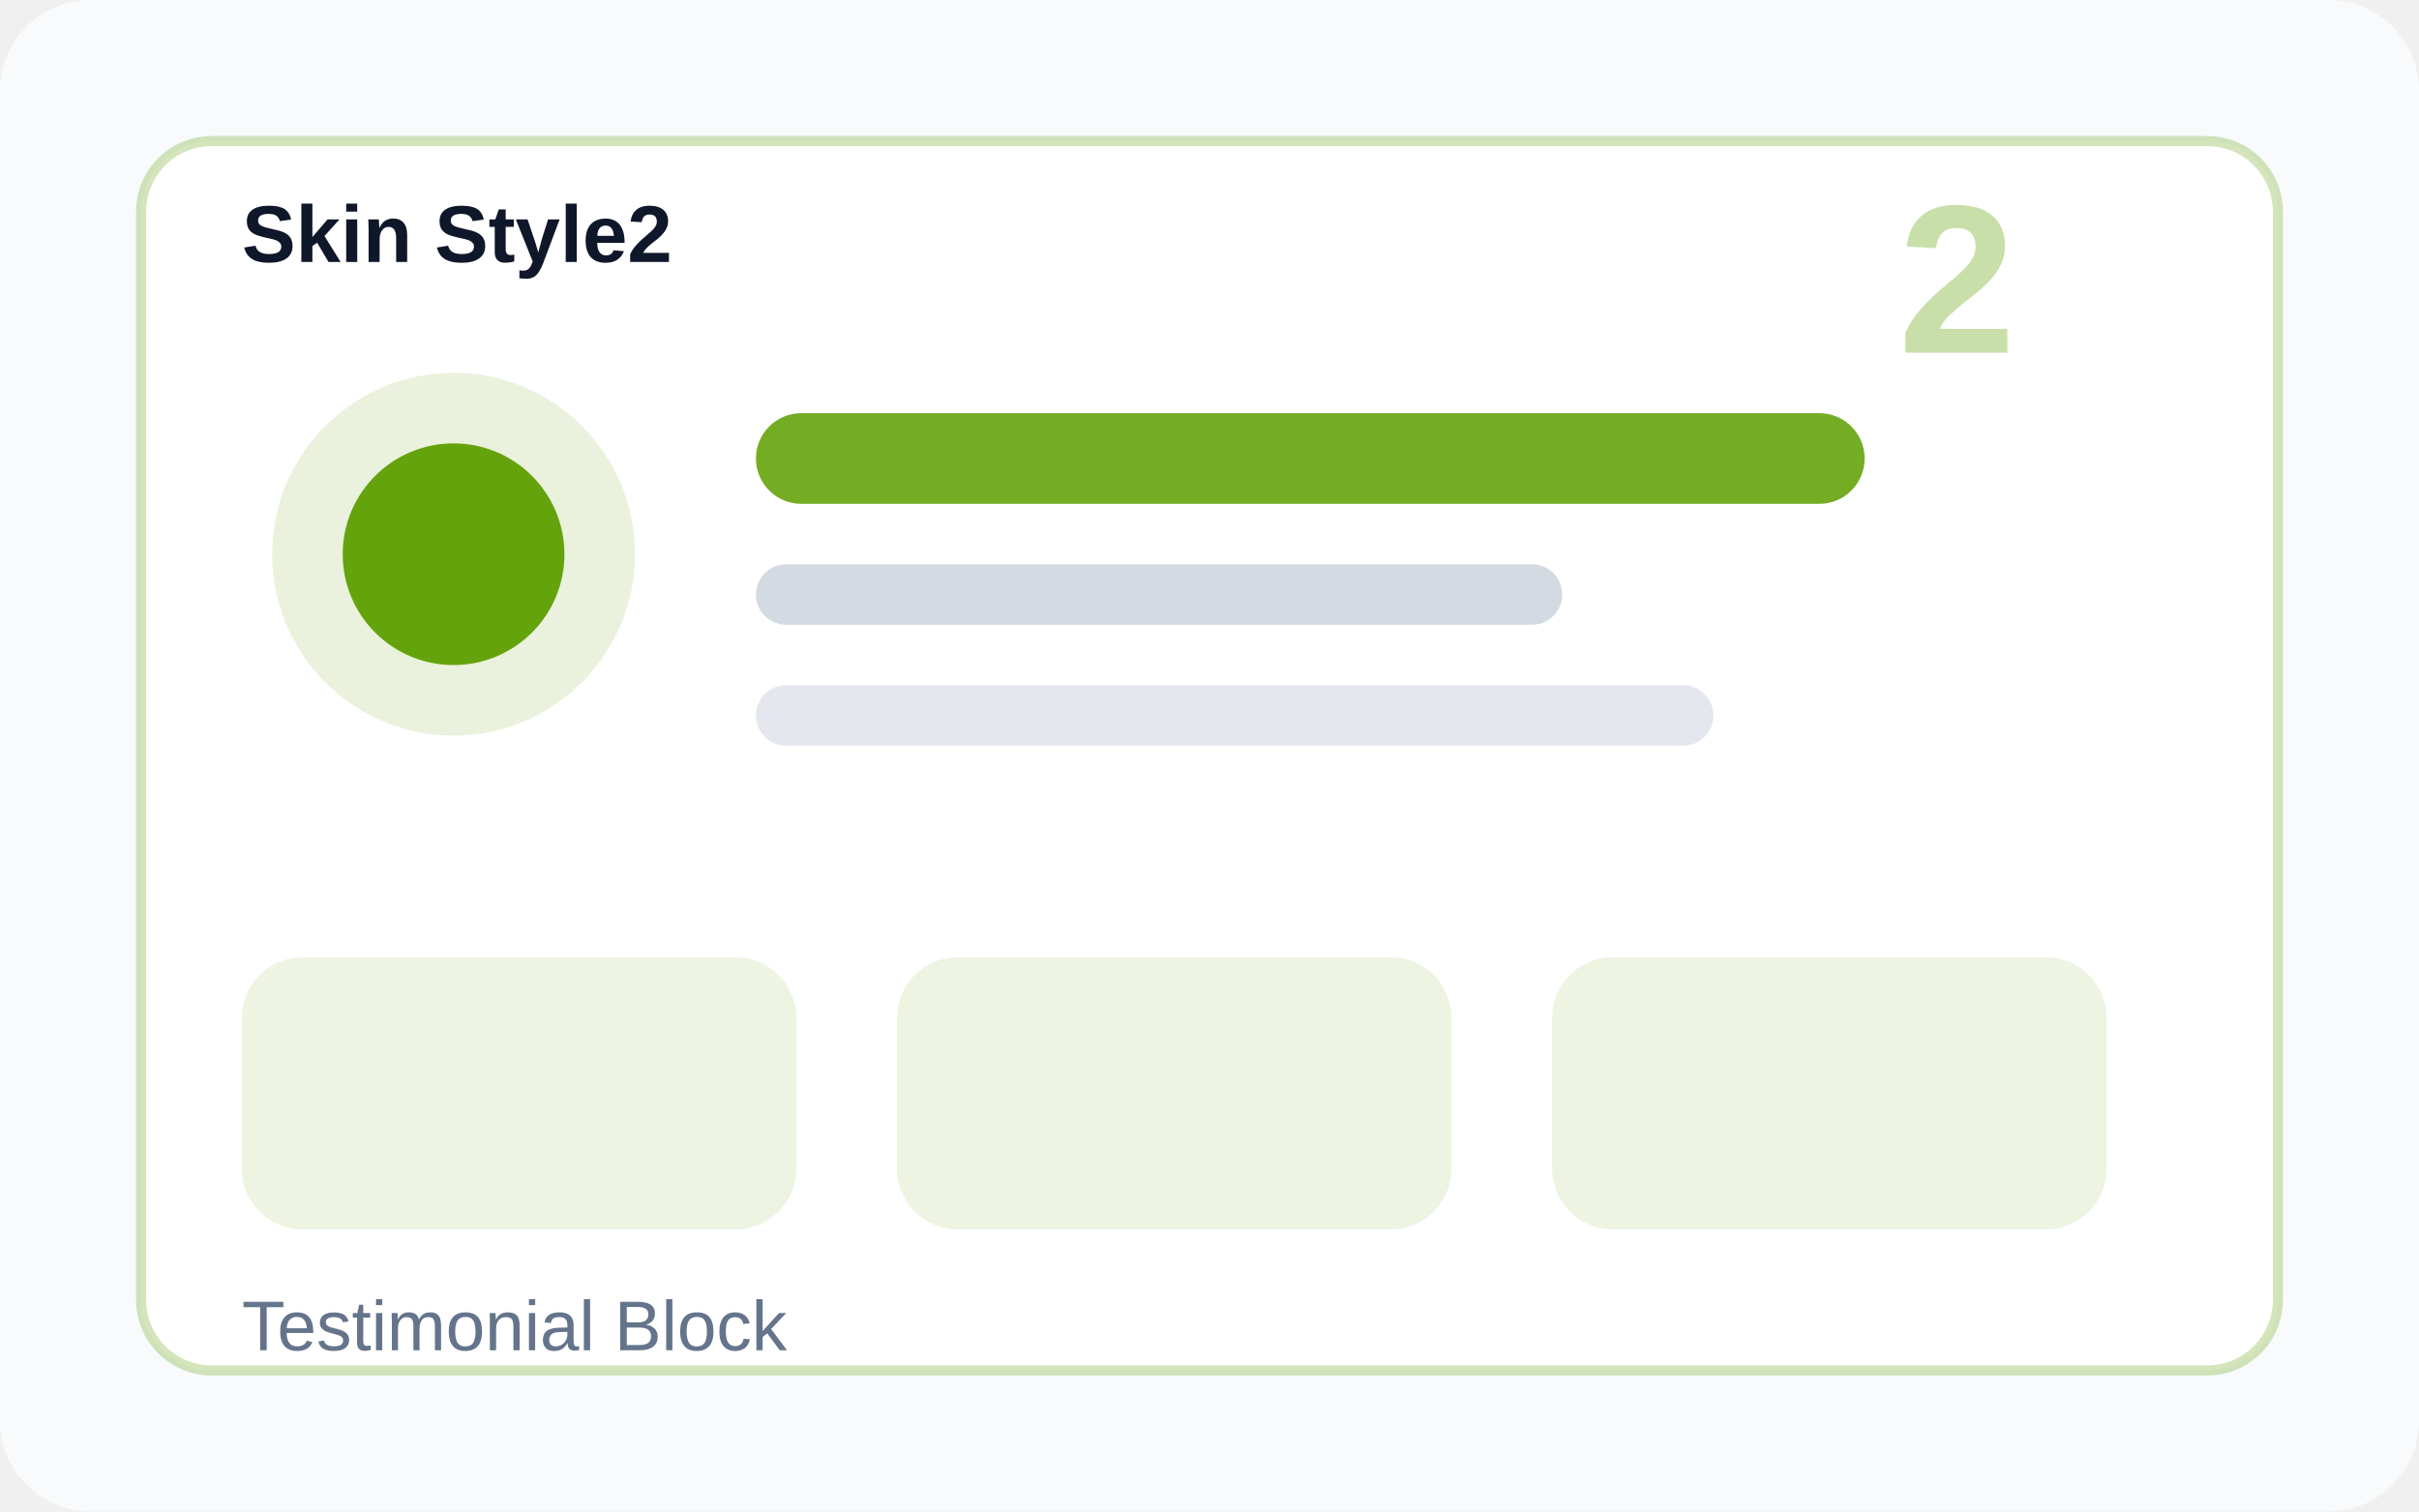
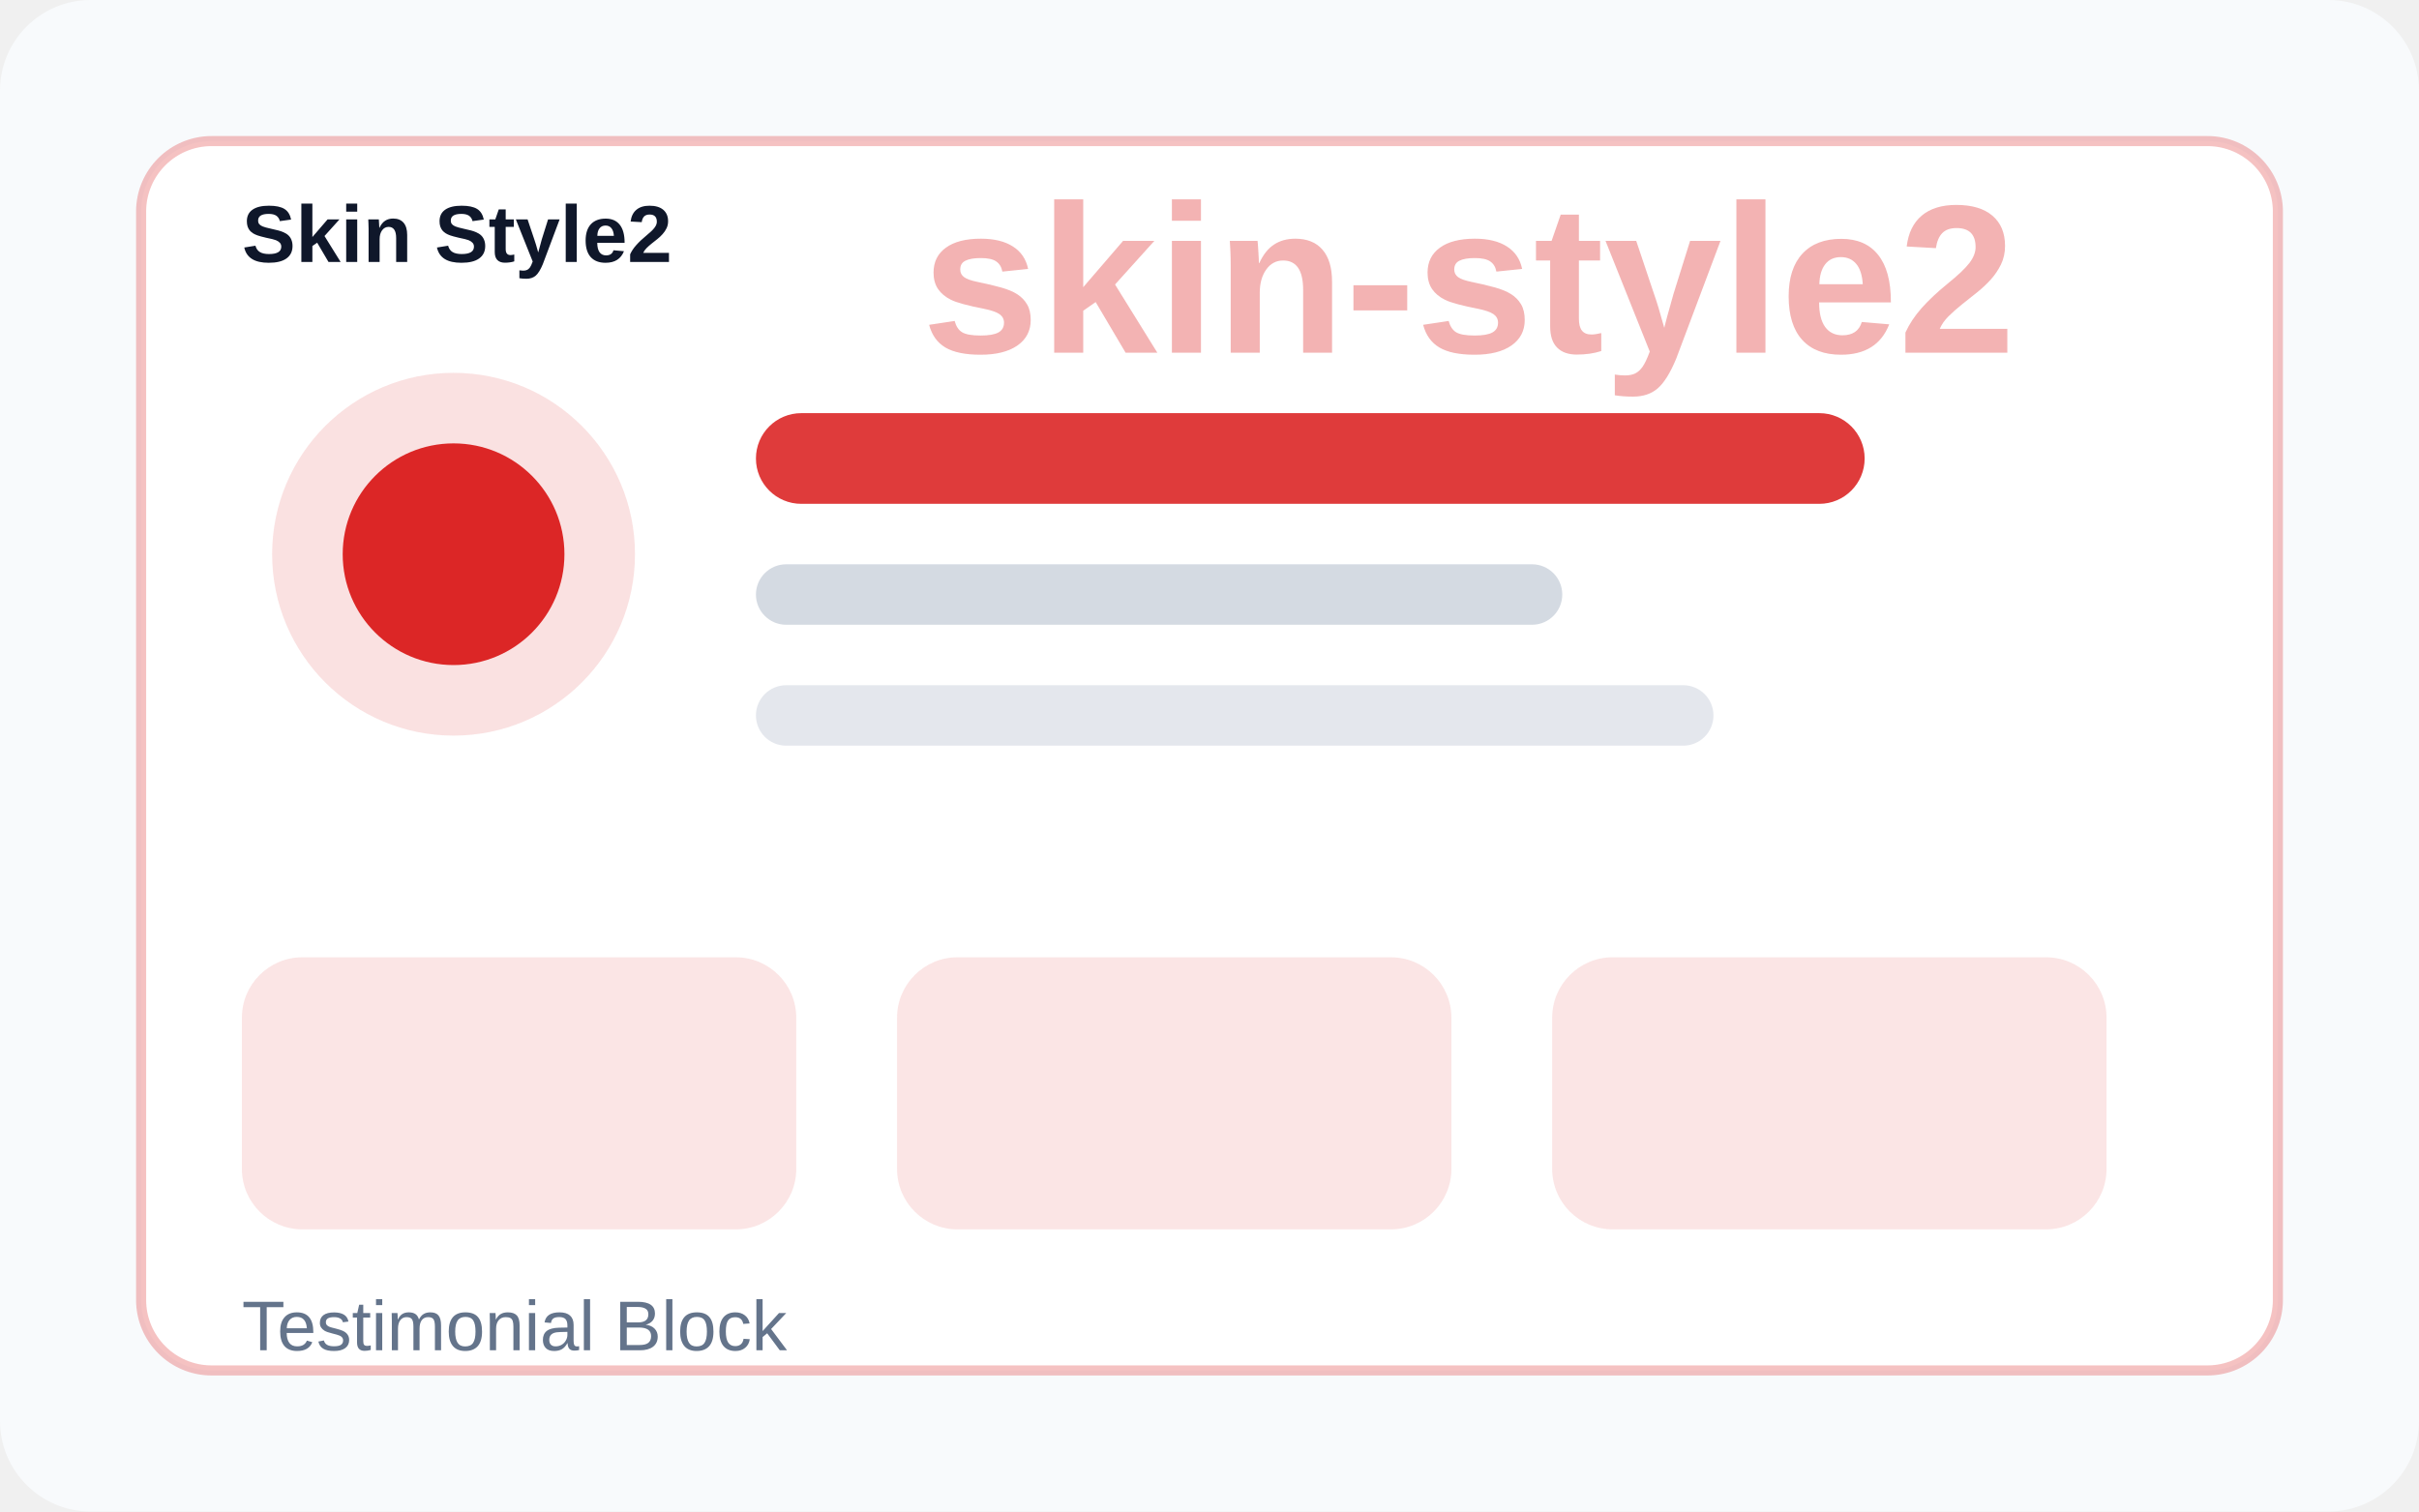
<svg xmlns="http://www.w3.org/2000/svg" width="480" height="300" viewBox="0 0 480 300" role="img">
  <rect width="480" height="300" rx="18" fill="#f8fafc" />
-   <rect x="28" y="28" width="424" height="244" rx="14" fill="#fff" stroke="#65a30d" stroke-opacity="0.28" stroke-width="2" />
-   <circle cx="90" cy="110" r="36" fill="#65a30d" fill-opacity="0.14" />
-   <circle cx="90" cy="110" r="22" fill="#65a30d" />
-   <rect x="150" y="82" width="220" height="18" rx="9" fill="#65a30d" fill-opacity="0.9" />
+   <rect x="28" y="28" width="424" height="244" rx="14" fill="#fff" stroke="#dc2626" stroke-opacity="0.28" stroke-width="2" />
+   <circle cx="90" cy="110" r="36" fill="#dc2626" fill-opacity="0.14" />
+   <circle cx="90" cy="110" r="22" fill="#dc2626" />
+   <rect x="150" y="82" width="220" height="18" rx="9" fill="#dc2626" fill-opacity="0.9" />
  <rect x="150" y="112" width="160" height="12" rx="6" fill="#94a3b8" fill-opacity="0.4" />
  <rect x="150" y="136" width="190" height="12" rx="6" fill="#94a3b8" fill-opacity="0.25" />
-   <rect x="48" y="190" width="110" height="54" rx="12" fill="#65a30d" fill-opacity="0.12" />
-   <rect x="178" y="190" width="110" height="54" rx="12" fill="#65a30d" fill-opacity="0.12" />
-   <rect x="308" y="190" width="110" height="54" rx="12" fill="#65a30d" fill-opacity="0.12" />
-   <text x="400" y="70" text-anchor="end" font-family="Segoe UI, Arial, sans-serif" font-size="42" font-weight="700" fill="#65a30d" fill-opacity="0.35">2</text>
+   <rect x="48" y="190" width="110" height="54" rx="12" fill="#dc2626" fill-opacity="0.12" />
+   <rect x="178" y="190" width="110" height="54" rx="12" fill="#dc2626" fill-opacity="0.12" />
+   <rect x="308" y="190" width="110" height="54" rx="12" fill="#dc2626" fill-opacity="0.12" />
+   <text x="400" y="70" text-anchor="end" font-family="Segoe UI, Arial, sans-serif" font-size="42" font-weight="700" fill="#dc2626" fill-opacity="0.35">skin-style2</text>
  <text x="48" y="52" font-family="Segoe UI, Arial, sans-serif" font-size="16" font-weight="600" fill="#0f172a">Skin Style2</text>
  <text x="48" y="268" font-family="Segoe UI, Arial, sans-serif" font-size="14" fill="#64748b">Testimonial Block</text>
</svg>
